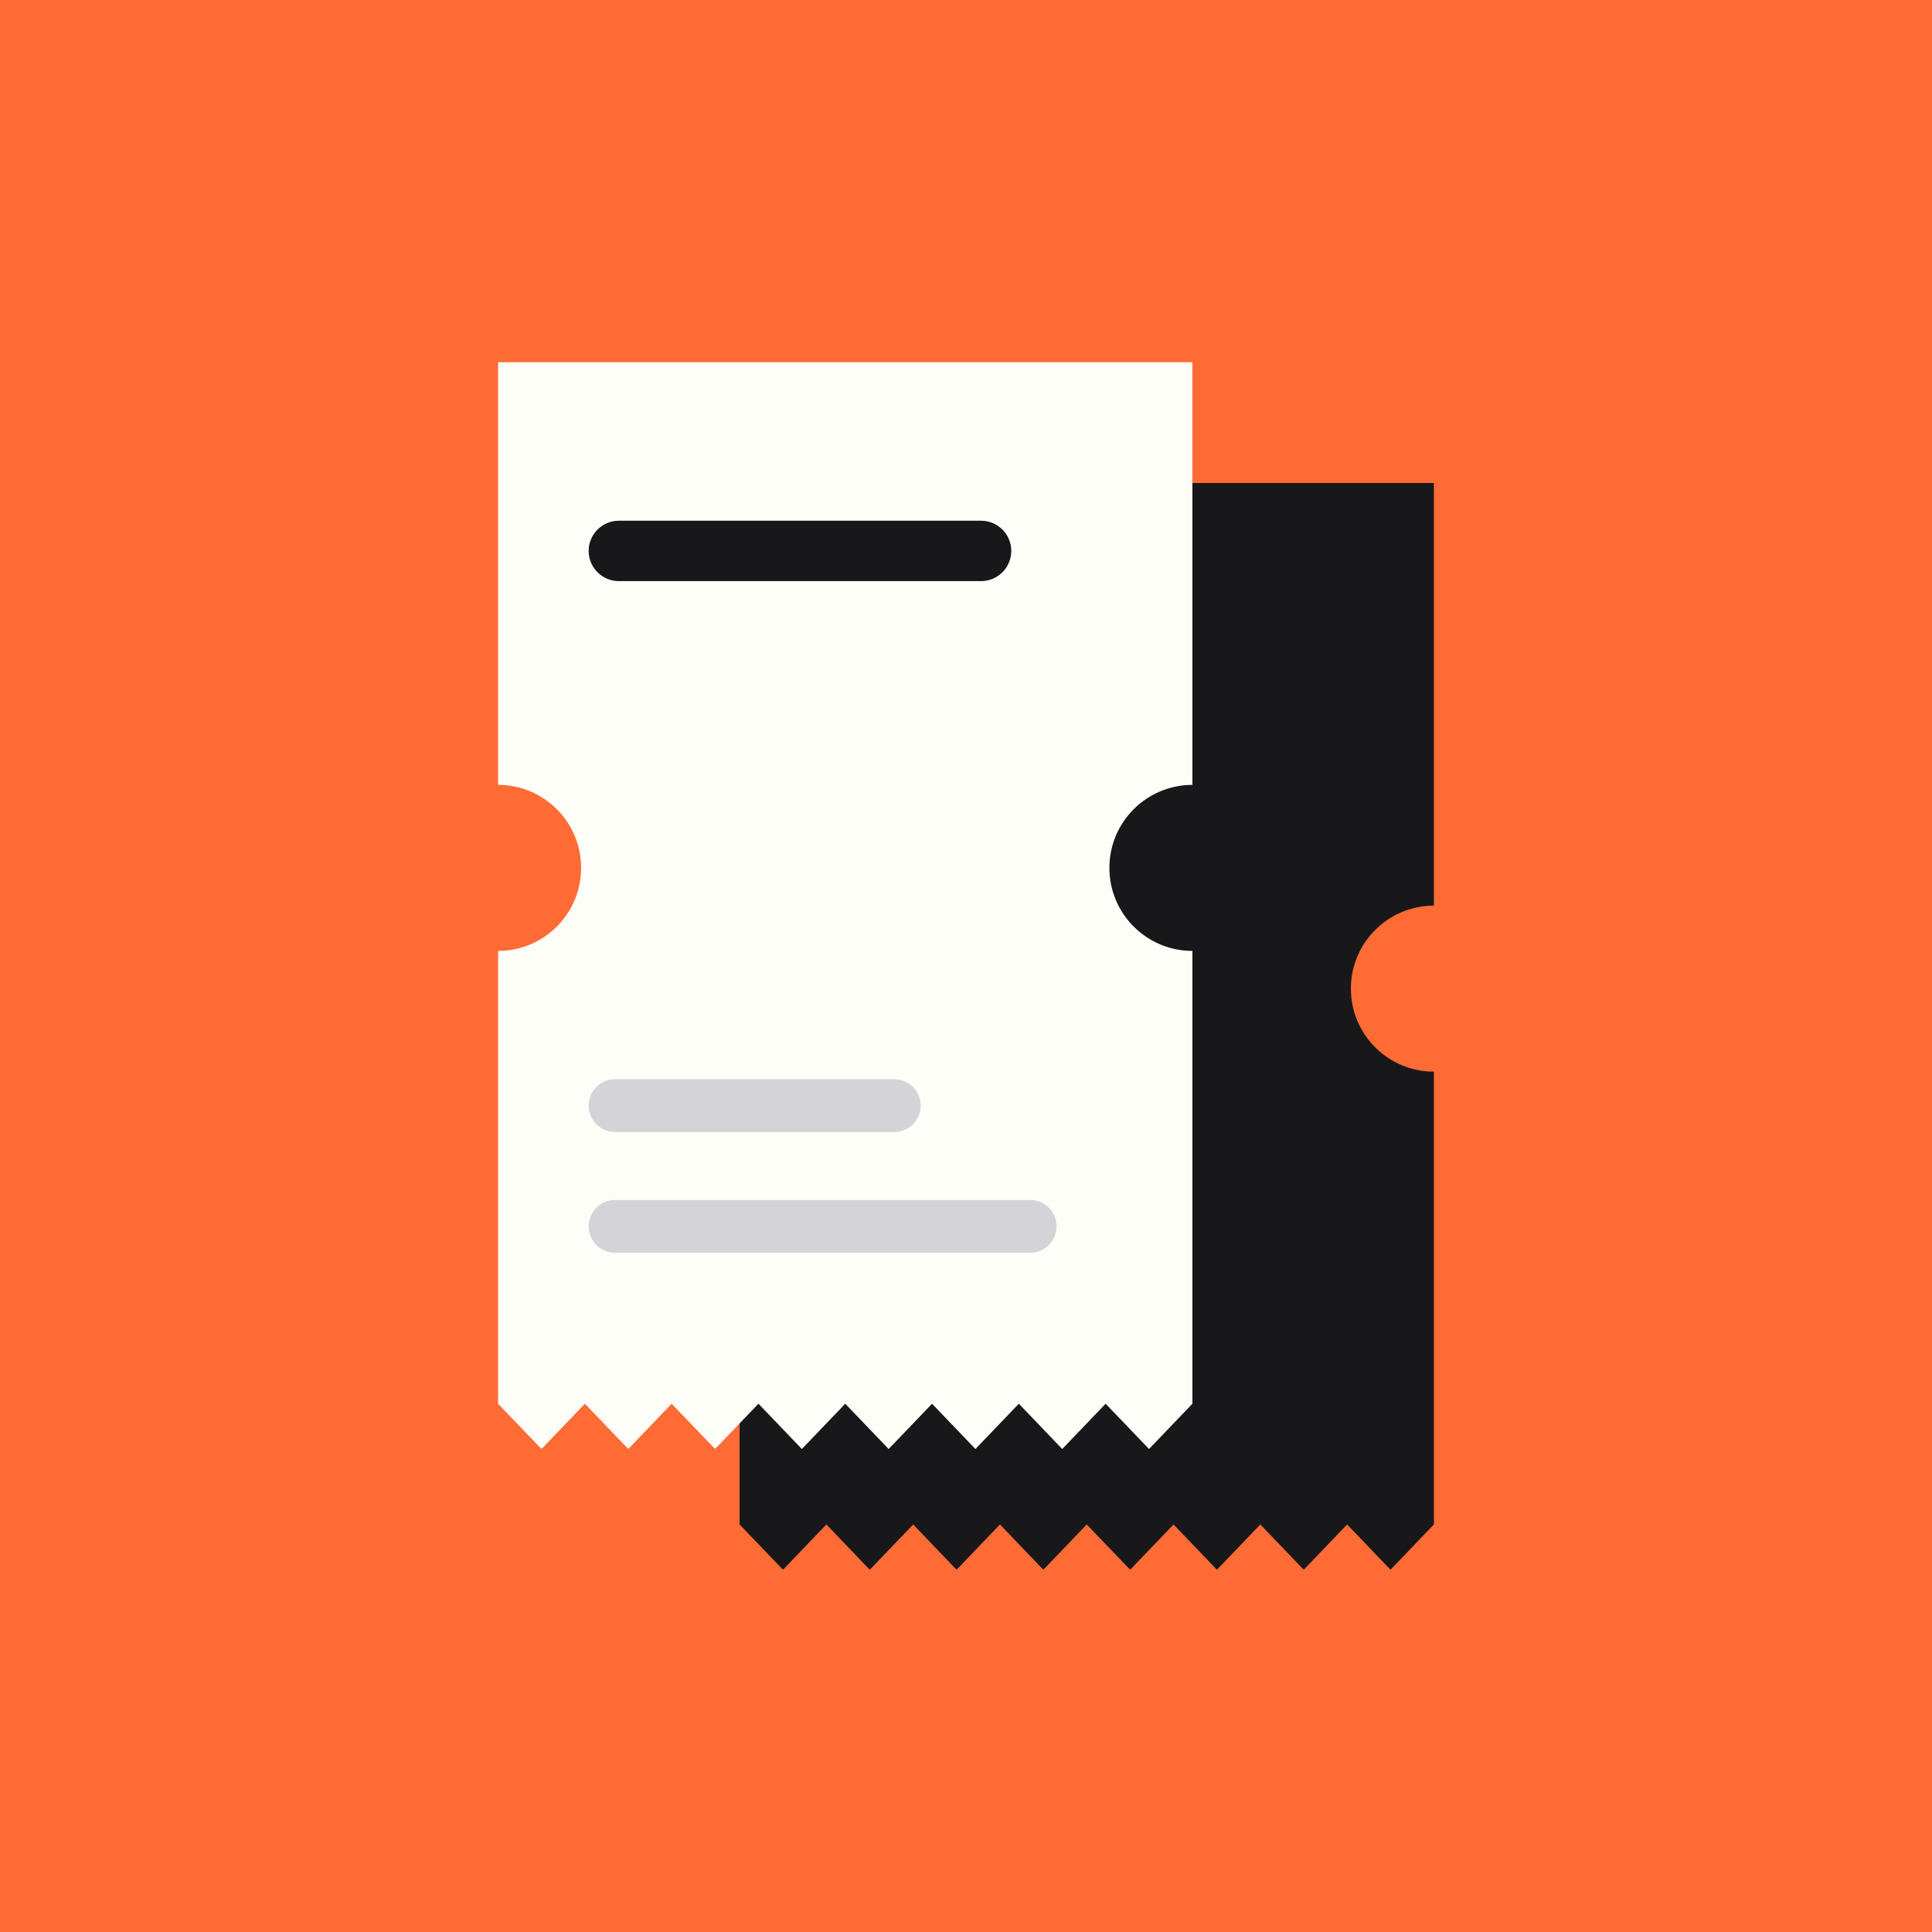
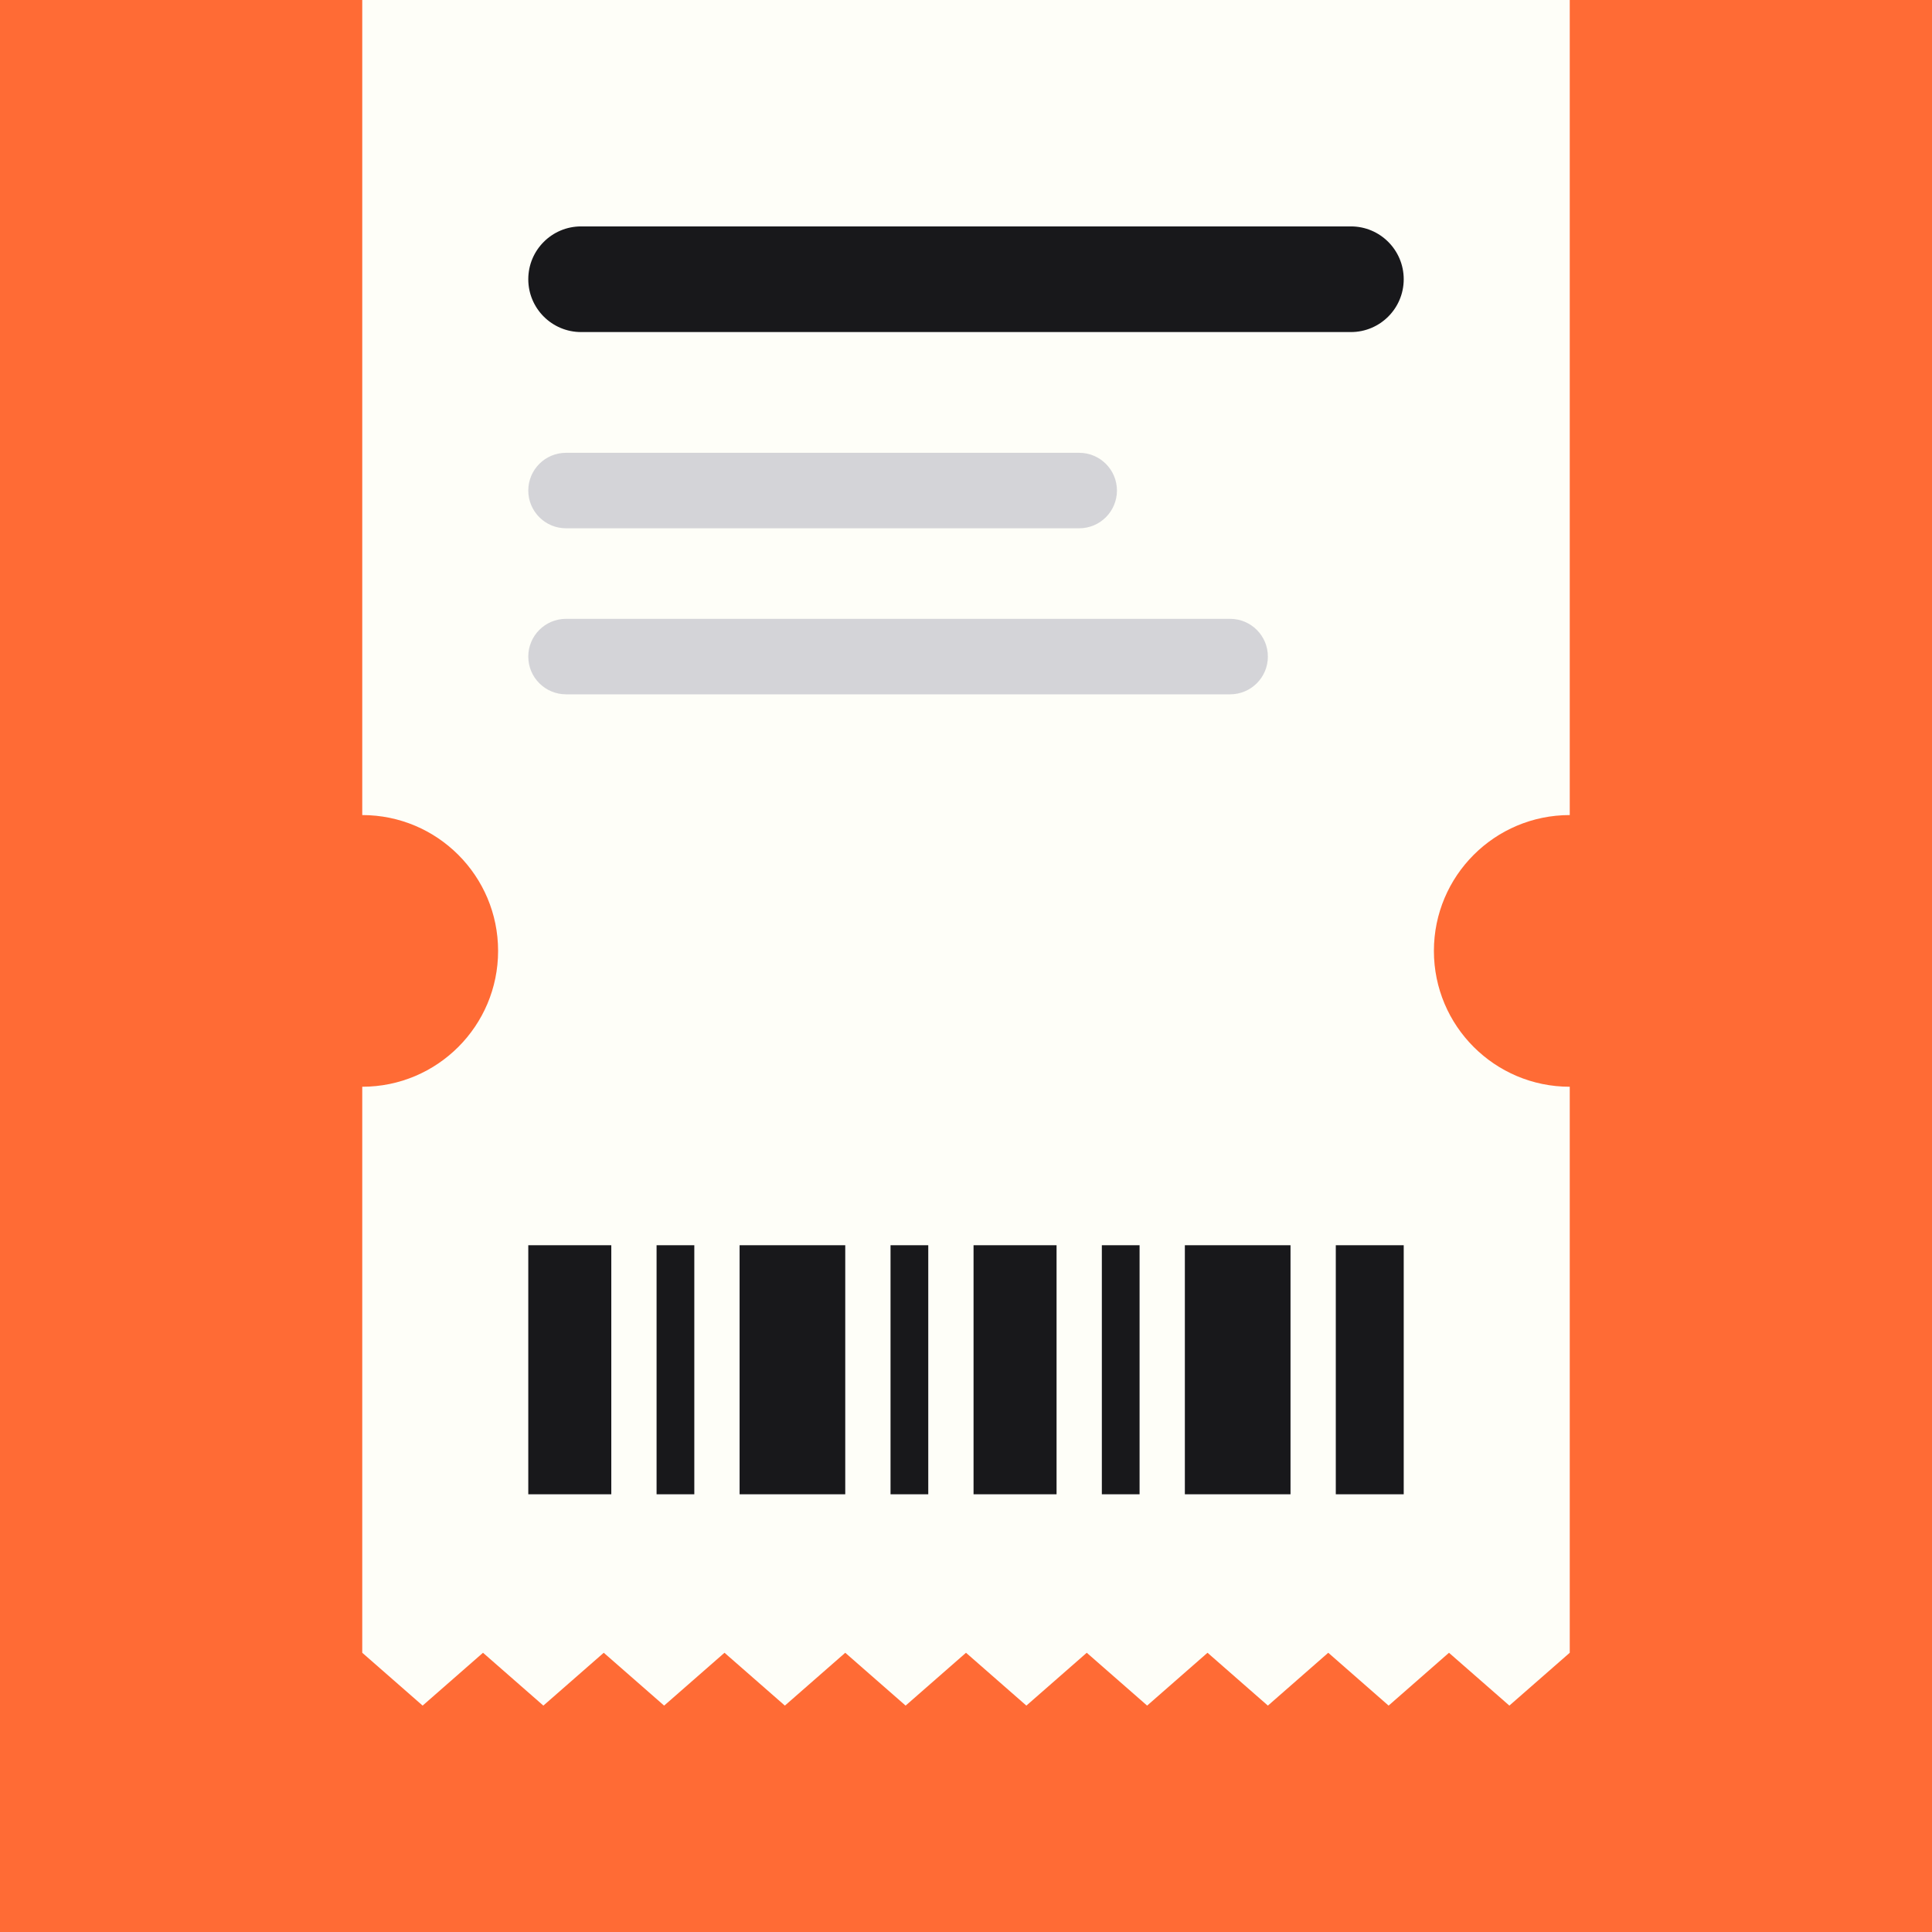
<svg xmlns="http://www.w3.org/2000/svg" viewBox="0 0 512 512" width="512" height="512" role="img" aria-label="comparTICKET">
  <rect width="512" height="512" fill="#FF6B35" />
-   <path fill="#18181B" d="M196 128 h184 v276 l-11.5 12 -11.5 -12 -11.5 12 -11.5 -12 -11.5 12 -11.5 -12 -11.5 12 -11.5 -12 -11.5 12 -11.5 -12 -11.5 12 -11.5 -12 -11.5 12 -11.5 -12 -11.5 12 -11.5 -12 z" />
-   <circle cx="380" cy="262" r="22" fill="#FF6B35" />
-   <path fill="#FEFEF8" d="M132 96 h184 v276 l-11.5 12 -11.5 -12 -11.5 12 -11.5 -12 -11.5 12 -11.5 -12 -11.5 12 -11.5 -12 -11.5 12 -11.5 -12 -11.5 12 -11.5 -12 -11.5 12 -11.5 -12 -11.5 12 -11.5 -12 z" />
-   <circle cx="132" cy="230" r="22" fill="#FF6B35" />
-   <circle cx="316" cy="230" r="22" fill="#18181B" />
-   <rect x="156" y="138" width="112" height="16" rx="8" fill="#18181B" />
-   <rect x="156" y="286" width="88" height="14" rx="7" fill="#D4D4D8" />
-   <rect x="156" y="318" width="124" height="14" rx="7" fill="#D4D4D8" />
+   <path fill="#FEFEF8" d="M96 -24 h320 v462 l-16 14 -16 -14 -16 14 -16 -14 -16 14 -16 -14 -16 14 -16 -14 -16 14 -16 -14 -16 14 -16 -14 -16 14 -16 -14 -16 14 -16 -14 -16 14 -16 -14 -16 14 -16 -14 z" />
+   <circle cx="96" cy="252" r="36" fill="#FF6B35" />
+   <circle cx="416" cy="252" r="36" fill="#FF6B35" />
+   <rect x="140" y="60" width="232" height="28" rx="14" fill="#18181B" />
+   <rect x="140" y="120" width="156" height="20" rx="10" fill="#D4D4D8" />
+   <rect x="140" y="164" width="196" height="20" rx="10" fill="#D4D4D8" />
+   <g fill="#18181B">
+     <rect x="140" y="330" width="22" height="66" />
+     <rect x="174" y="330" width="10" height="66" />
+     <rect x="196" y="330" width="28" height="66" />
+     <rect x="236" y="330" width="10" height="66" />
+     <rect x="258" y="330" width="22" height="66" />
+     <rect x="292" y="330" width="10" height="66" />
+     <rect x="314" y="330" width="28" height="66" />
+     <rect x="354" y="330" width="18" height="66" />
+   </g>
</svg>
